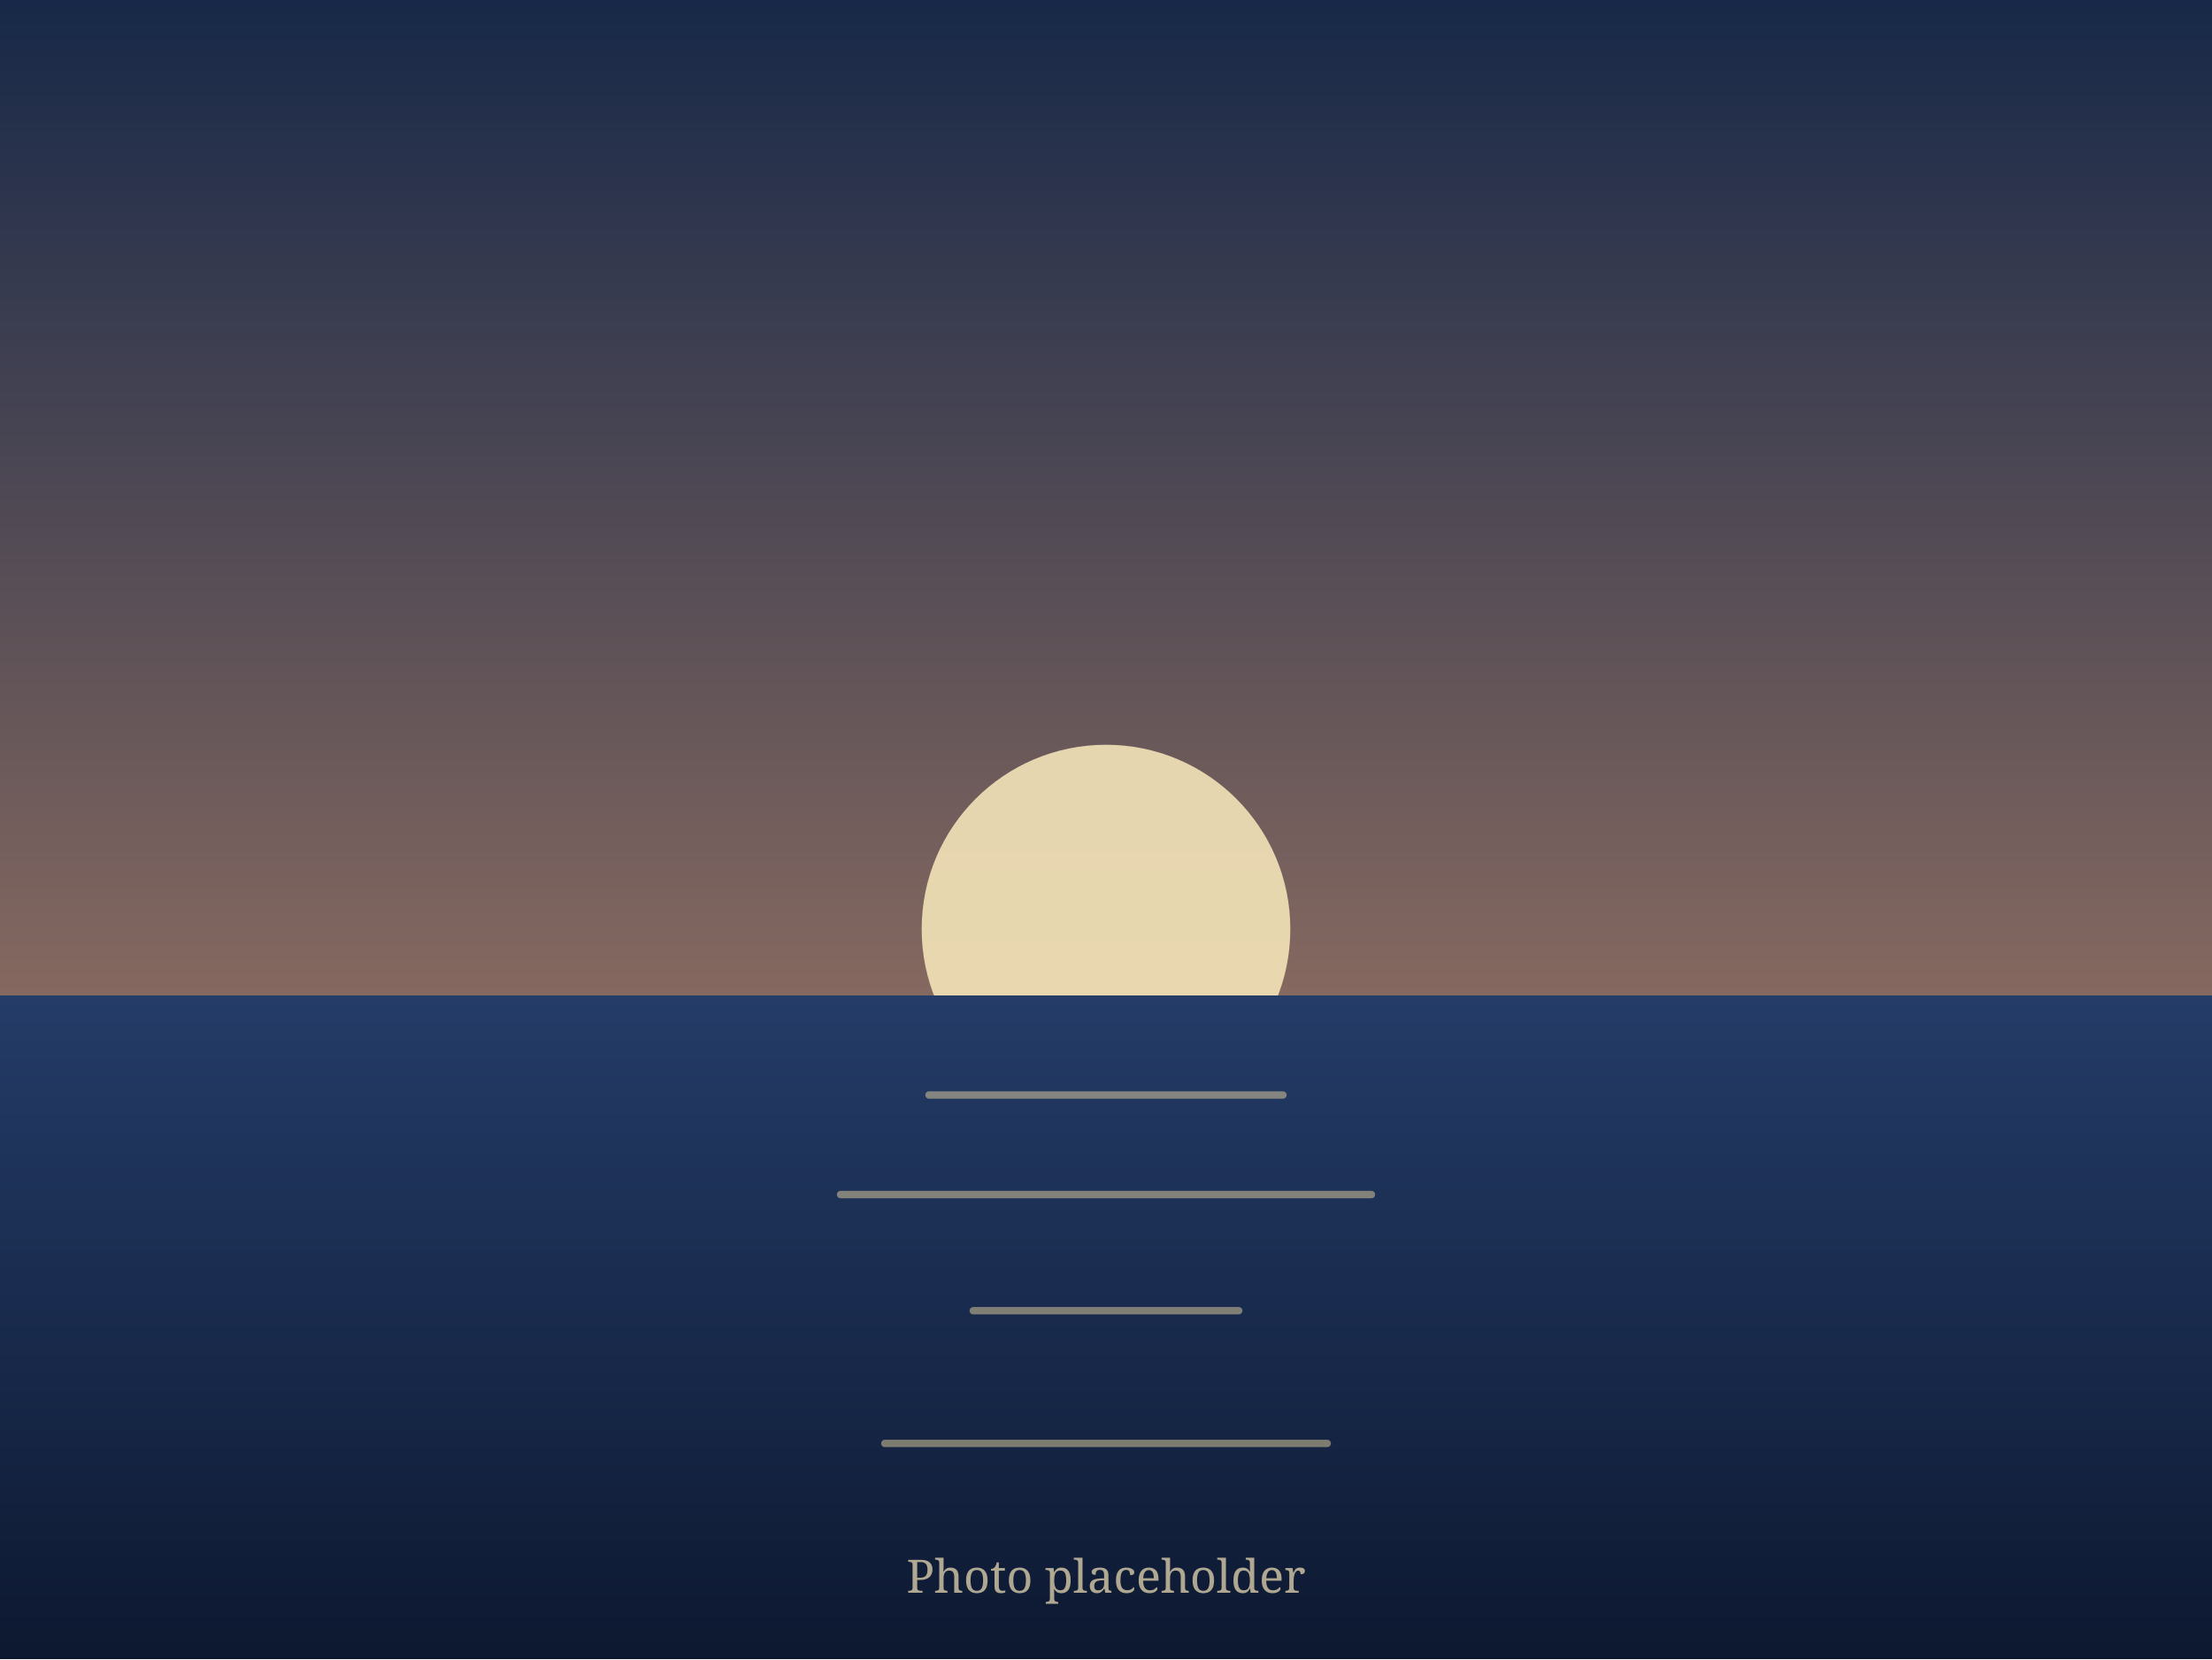
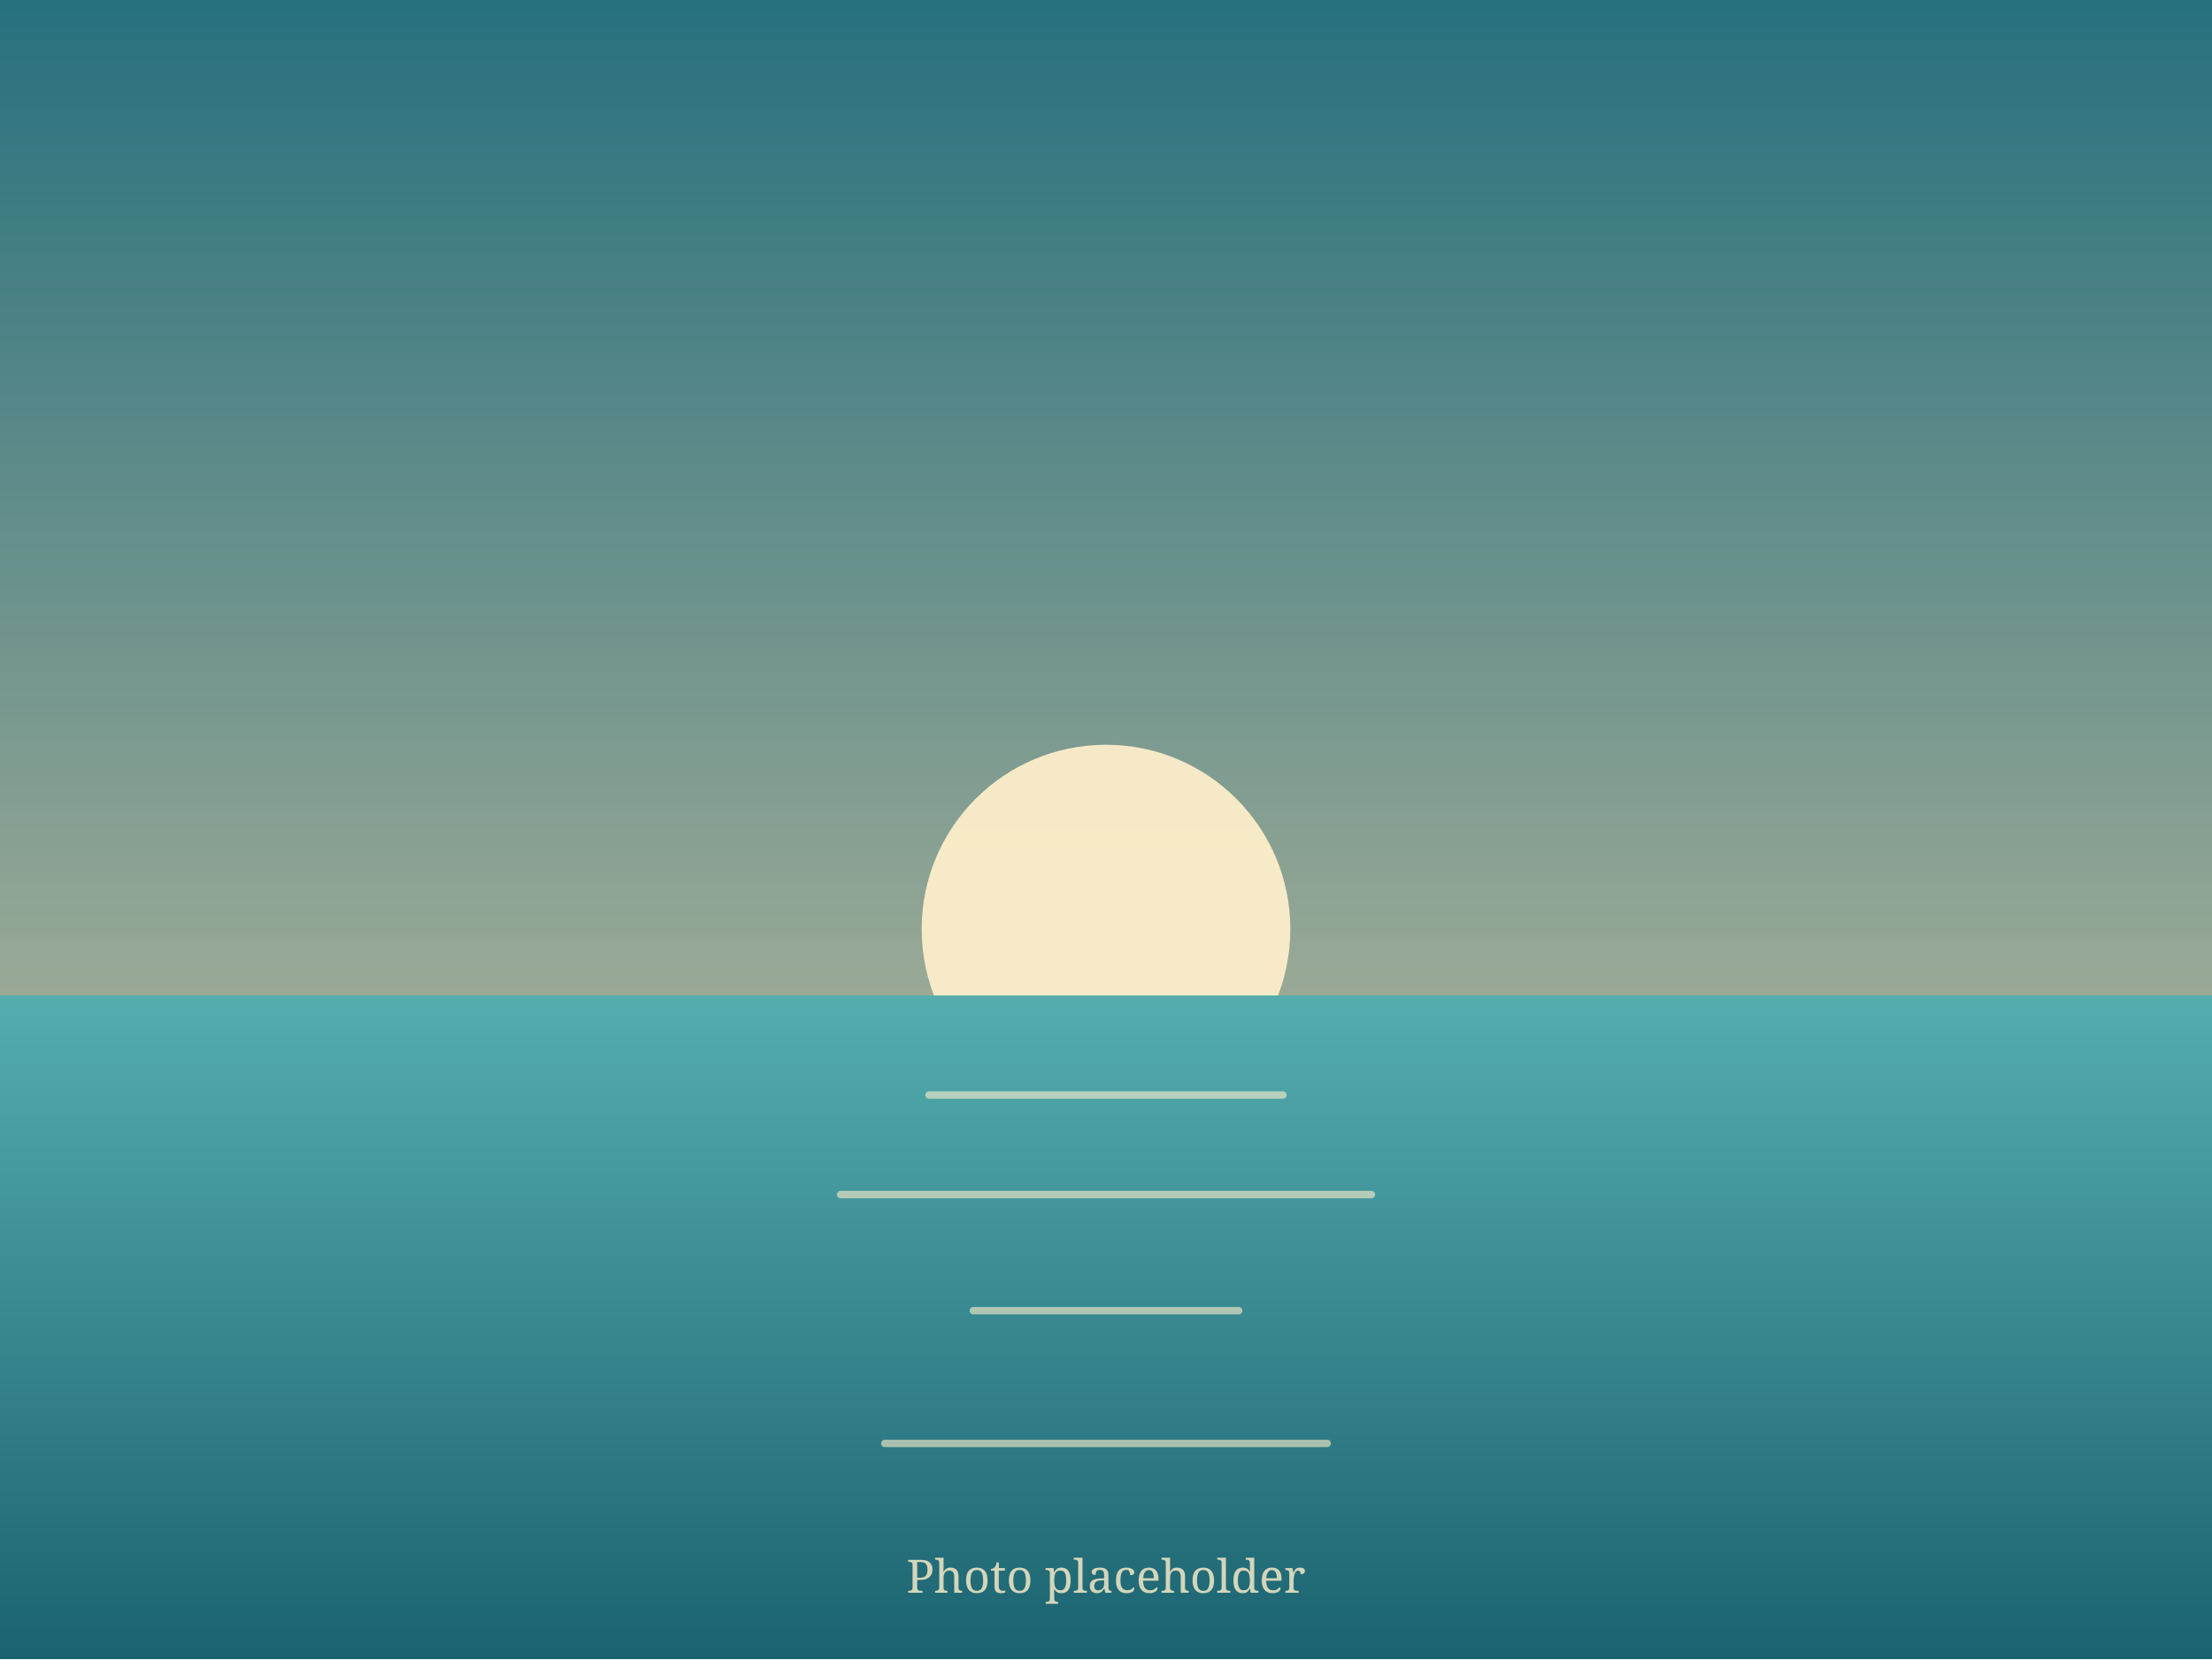
<svg xmlns="http://www.w3.org/2000/svg" viewBox="0 0 1200 900" preserveAspectRatio="xMidYMid slice">
  <defs>
    <linearGradient id="sky" x1="0" y1="0" x2="0" y2="1">
-       <stop offset="0" stop-color="#172848" />
-       <stop offset="1" stop-color="#cf9470" />
+       <stop offset="0" stop-color="#27707e" />
+       <stop offset="1" stop-color="#e6cfa6" />
    </linearGradient>
    <linearGradient id="water" x1="0" y1="0" x2="0" y2="1">
-       <stop offset="0" stop-color="#243c68" />
-       <stop offset="1" stop-color="#0d1830" />
+       <stop offset="0" stop-color="#55adae" />
+       <stop offset="1" stop-color="#1b6270" />
    </linearGradient>
  </defs>
  <rect width="1200" height="900" fill="url(#sky)" />
-   <circle cx="600" cy="504" r="100" fill="#f3e3b8" opacity="0.9" />
+   <circle cx="600" cy="504" r="100" fill="#fff0cc" opacity="0.92" />
  <rect y="540" width="1200" height="360" fill="url(#water)" />
-   <g stroke="#e8d3a0" stroke-linecap="round" opacity="0.5" stroke-width="4">
+   <g stroke="#fff0cc" stroke-linecap="round" opacity="0.6" stroke-width="4">
    <line x1="504" y1="594" x2="696" y2="594" />
    <line x1="456" y1="648" x2="744" y2="648" />
    <line x1="528" y1="711" x2="672" y2="711" />
    <line x1="480" y1="783" x2="720" y2="783" />
  </g>
-   <text x="600" y="864" text-anchor="middle" font-family="Georgia, serif" font-size="25" fill="#f3e3b8" opacity="0.7">Photo placeholder</text>
+   <text x="600" y="864" text-anchor="middle" font-family="Georgia, serif" font-size="25" fill="#fff0cc" opacity="0.8">Photo placeholder</text>
</svg>
